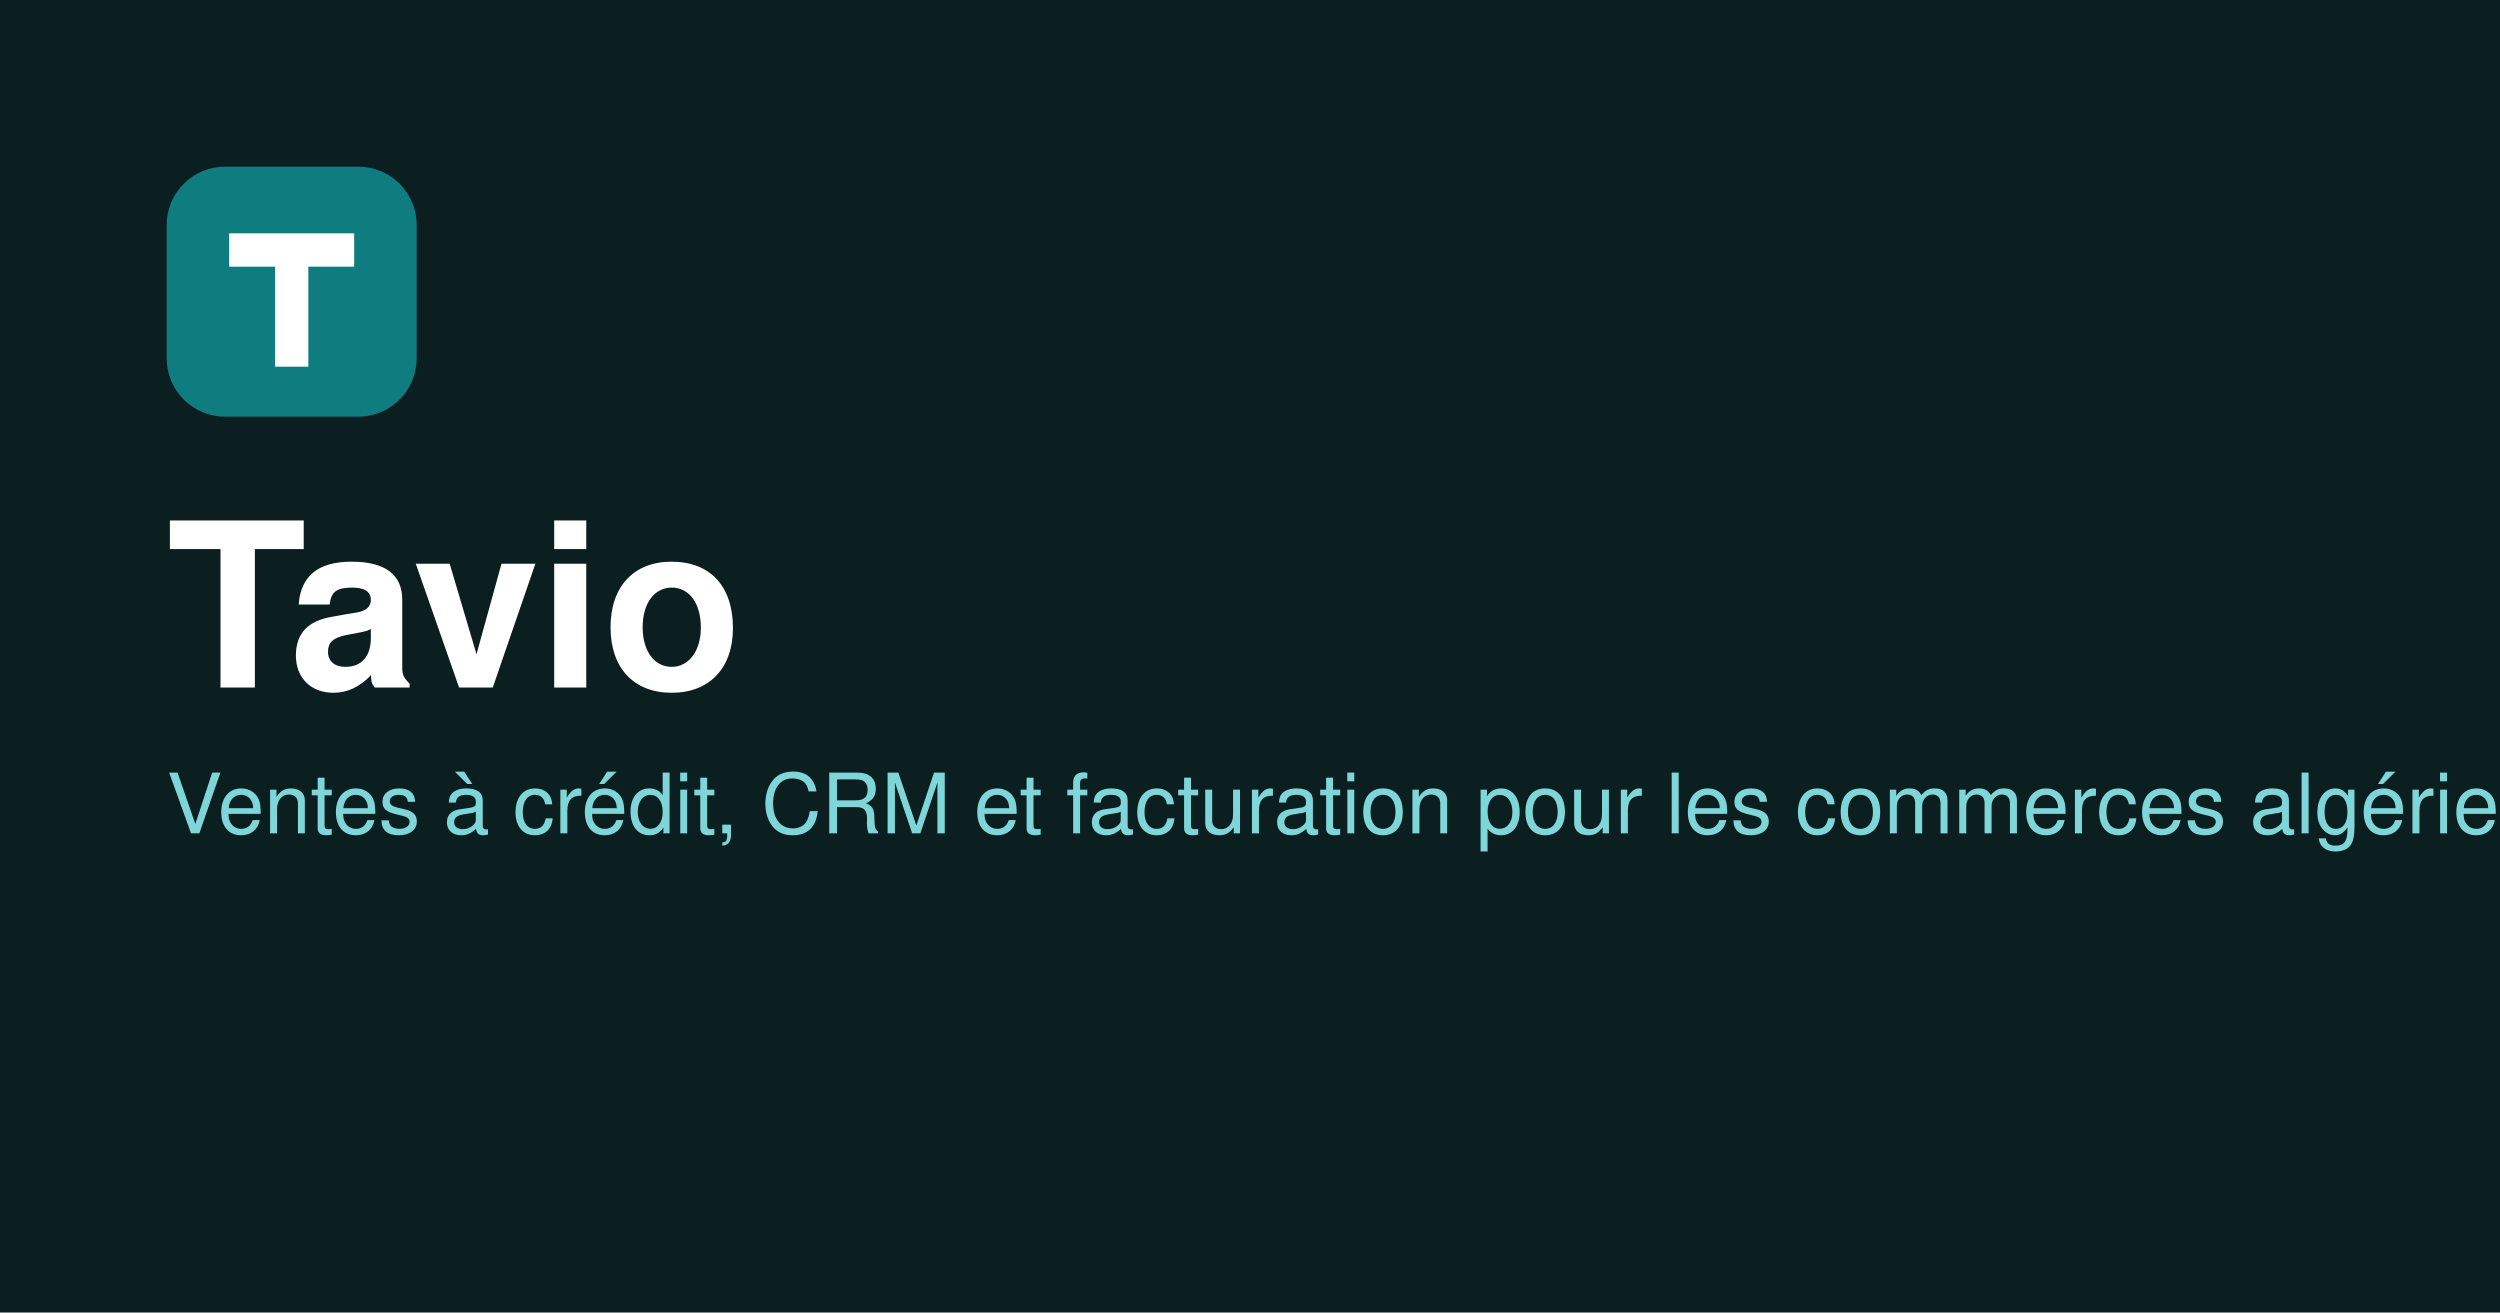
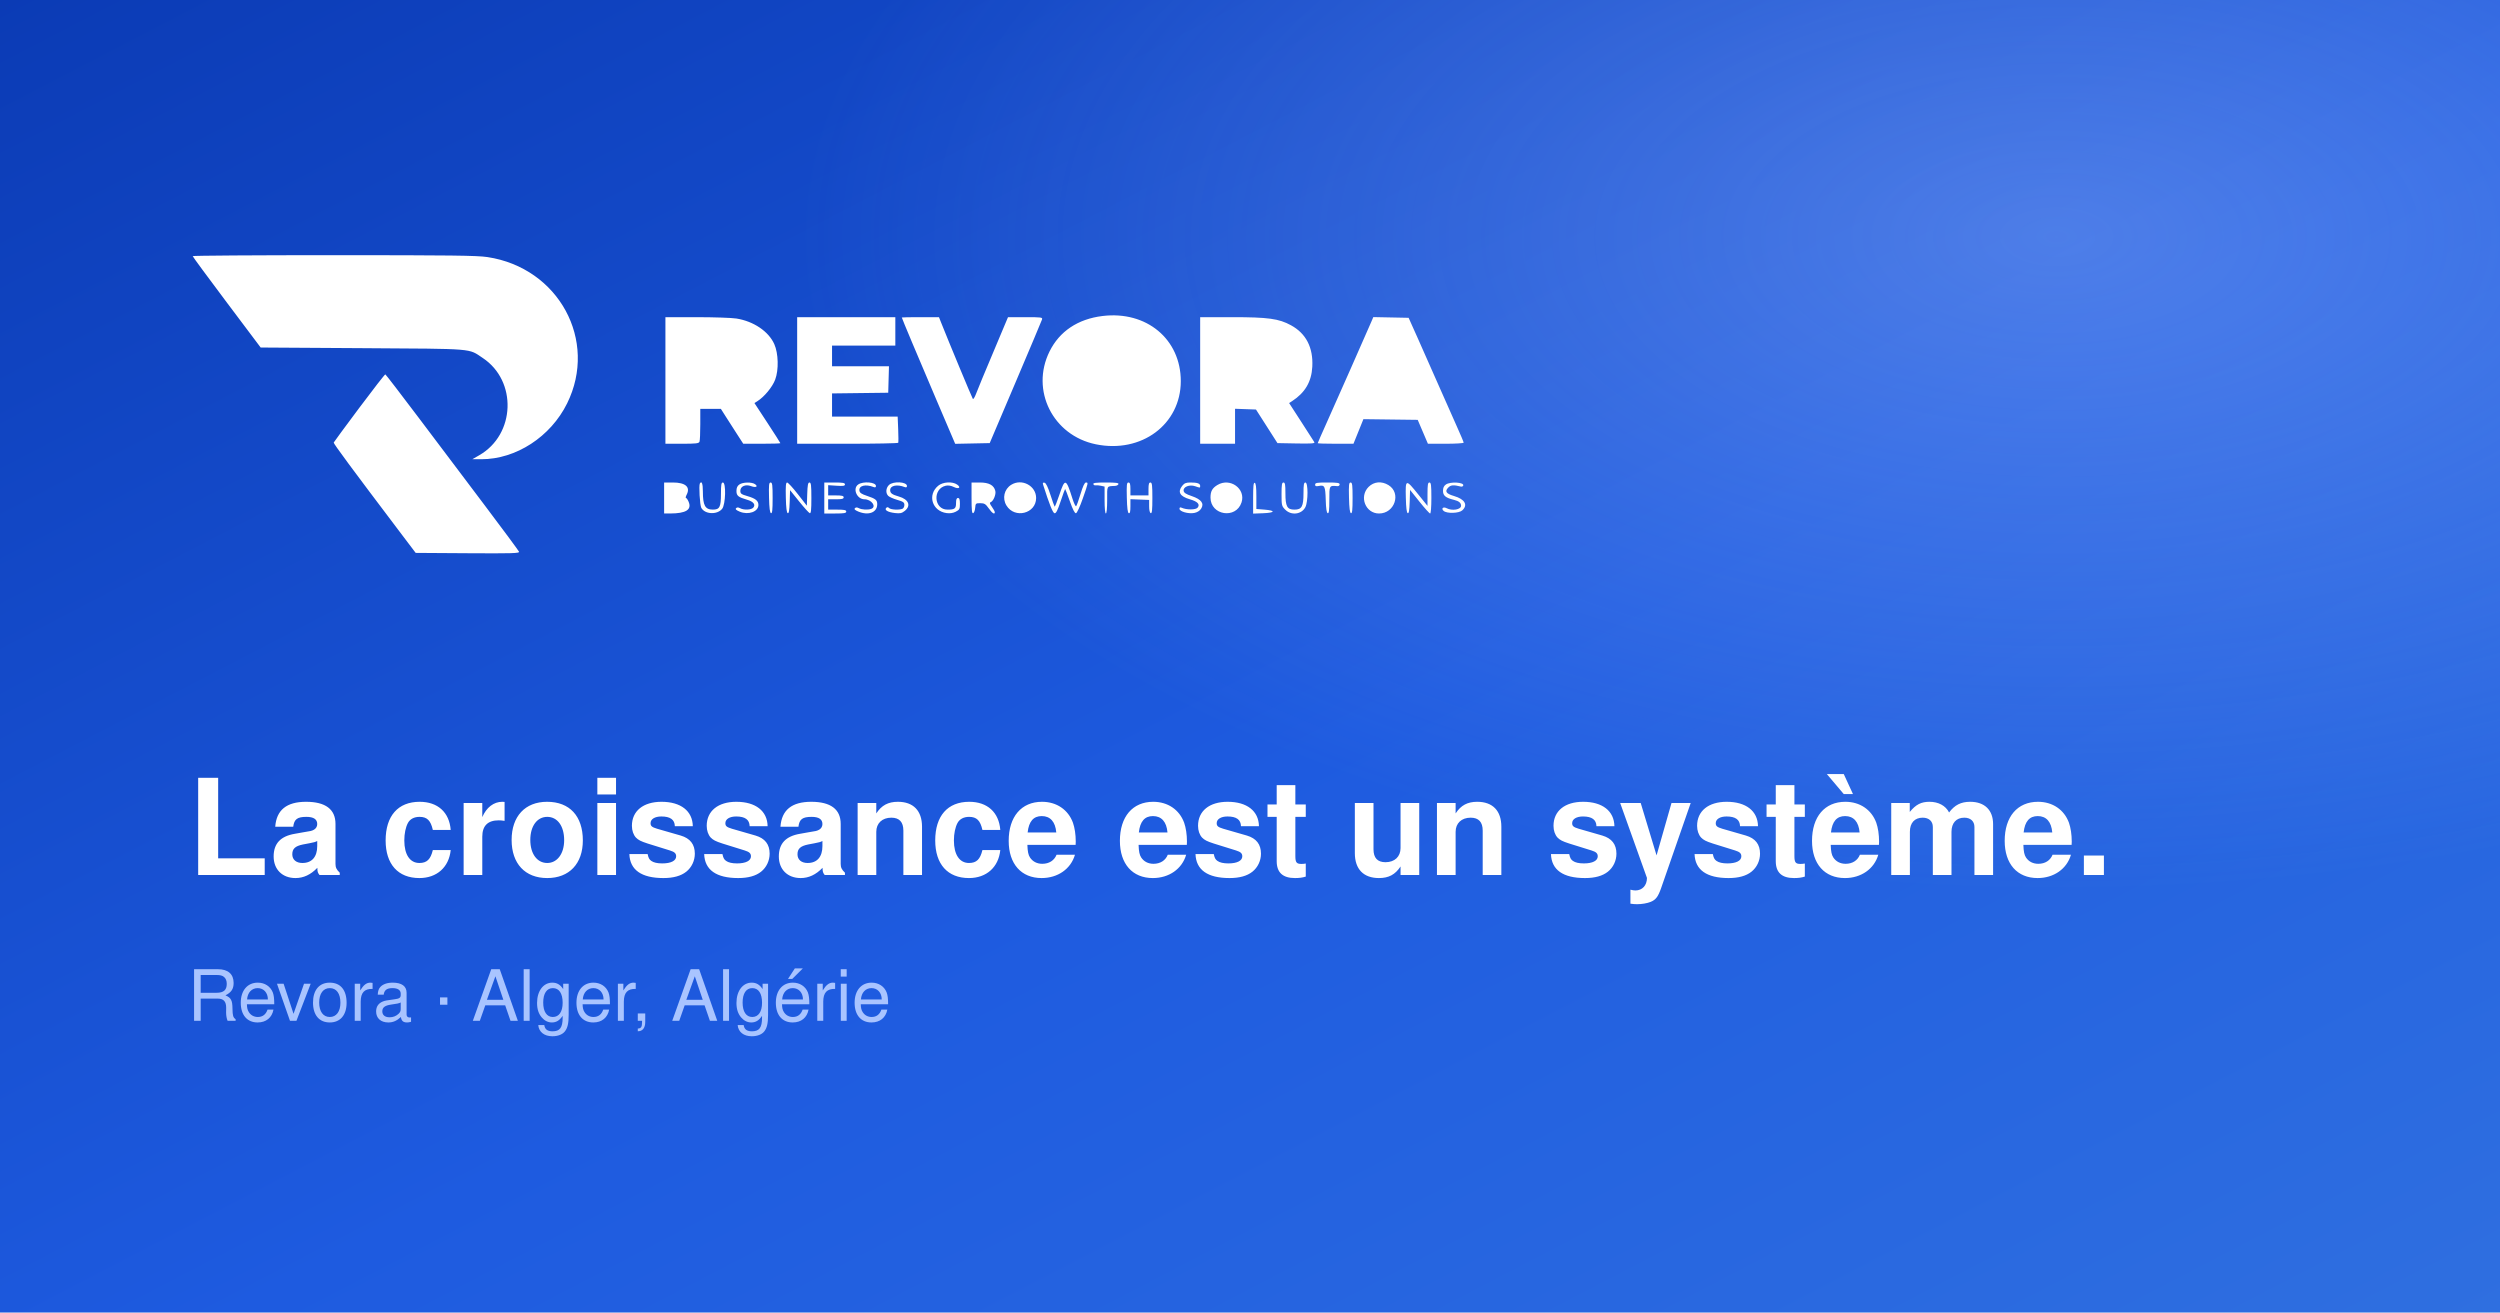
<svg xmlns="http://www.w3.org/2000/svg" width="1200" height="630" viewBox="0 0 1200 630">
-   <rect width="1200" height="630" fill="#0b1f21" />
-   <rect x="80" y="80" width="120" height="120" rx="28" fill="#0f7c80" />
-   <path d="M110 112h60v16H148v48h-16v-48h-22z" fill="#ffffff" />
-   <text x="80" y="330" font-family="Helvetica, Arial, sans-serif" font-size="110" font-weight="700" fill="#ffffff">Tavio</text>
-   <text x="80" y="400" font-family="Helvetica, Arial, sans-serif" font-size="40" fill="#7fd6d9">Ventes à crédit, CRM et facturation pour les commerces algériens</text>
+   <defs>
+     <linearGradient id="g" x1="0" y1="0" x2="1" y2="1">
+       <stop offset="0" stop-color="#0B3BB5" />
+       <stop offset="0.55" stop-color="#1E5BE0" />
+       <stop offset="1" stop-color="#2F6FE0" />
+     </linearGradient>
+     <radialGradient id="h" cx="0.82" cy="0.18" r="0.5">
+       <stop offset="0" stop-color="#A9C4FF" stop-opacity="0.35" />
+       <stop offset="1" stop-color="#A9C4FF" stop-opacity="0" />
+     </radialGradient>
+   </defs>
+   <rect width="1200" height="630" fill="url(#g)" />
+   <rect width="1200" height="630" fill="url(#h)" />
+   <g transform="translate(90 120) scale(0.62)">
+     <path fill="#FFFFFF" d="M 4.017 4.750 C 4.027 5.162, 15.871 21.250, 30.337 40.500 L 56.640 75.500 135.570 76 C 223.387 76.556, 217.215 76.053, 228.557 83.582 C 255.365 101.376, 253.890 142.834, 225.878 158.897 L 220.500 161.981 227.500 161.984 C 254.374 161.993, 281.119 144.592, 293.872 118.801 C 317.977 70.052, 287.358 13.788, 232.199 5.474 C 224.144 4.260, 203.987 4.011, 113.250 4.006 C 53.162 4.003, 4.008 4.338, 4.017 4.750 M 708.388 51.101 C 689.291 53.437, 675.088 62.951, 667.364 78.579 C 652.511 108.631, 669.947 143.574, 703.208 150.415 C 738.510 157.675, 769 135.020, 769 101.529 C 769 69.014, 742.459 46.933, 708.388 51.101 M 370 101 L 370 150 382.893 150 C 393.727 150, 395.883 149.747, 396.393 148.418 C 396.727 147.548, 397 141.473, 397 134.918 L 397 123 404.969 123 L 412.939 123 416.590 128.750 C 418.599 131.912, 422.496 137.988, 425.250 142.250 L 430.259 150 444.629 150 C 452.533 150, 459 149.804, 459 149.565 C 459 149.326, 454.483 142.238, 448.963 133.815 L 438.926 118.500 441.213 117.052 C 446.585 113.650, 452.821 106.095, 454.976 100.377 C 457.823 92.826, 457.501 80.036, 454.284 72.851 C 449.877 63.011, 438.279 55.169, 425 53.052 C 421.425 52.482, 407.587 52.012, 394.250 52.008 L 370 52 370 101 M 472 101 L 472 150 510.941 150 C 532.359 150, 550.047 149.662, 550.248 149.250 C 550.449 148.838, 550.432 144.113, 550.210 138.750 L 549.807 129 524.403 129 L 499 129 499 120.020 L 499 111.039 520.750 110.770 L 542.500 110.500 542.785 100.250 L 543.070 90 521.035 90 L 499 90 499 82 L 499 74 523.500 74 L 548 74 548 63 L 548 52 510 52 L 472 52 472 101 M 553.005 52.250 C 553.017 52.809, 565.507 82.533, 579.490 115.277 L 594.341 150.054 607.704 149.777 L 621.066 149.500 641.017 102.589 C 651.990 76.787, 661.230 54.850, 661.551 53.839 C 662.098 52.116, 661.286 52, 648.686 52 L 635.236 52 629.447 65.750 C 615.346 99.241, 612.206 106.790, 610.504 111.296 C 609.508 113.934, 608.390 115.734, 608.019 115.296 C 607.457 114.632, 589.084 70.449, 583.465 56.250 L 581.783 52 567.391 52 C 559.476 52, 553.002 52.112, 553.005 52.250 M 784 101 L 784 150 797.500 150 L 811 150 811 136.460 L 811 122.919 819.105 123.210 L 827.210 123.500 835.521 136.500 L 843.832 149.500 858.492 149.777 C 870.170 149.998, 872.998 149.795, 872.398 148.777 C 871.983 148.075, 867.419 140.975, 862.256 133 L 852.868 118.500 855.175 117 C 865.241 110.455, 870.201 102.002, 870.813 90.350 C 871.589 75.550, 866.005 64.669, 854.366 58.303 C 844.891 53.120, 836.724 52, 808.412 52 L 784 52 784 101 M 916.651 55.222 C 913.326 63.008, 888.204 119.831, 881.902 133.820 C 878.106 142.246, 875 149.334, 875 149.570 C 875 149.807, 881.230 150, 888.843 150 L 902.687 150 906.534 140.481 L 910.381 130.961 931.399 131.231 L 952.417 131.500 956.370 140.750 L 960.322 150 974.161 150 C 981.773 150, 988 149.616, 988 149.146 C 988 148.676, 985.583 142.939, 982.629 136.396 C 979.676 129.853, 973.311 115.500, 968.486 104.500 C 963.661 93.500, 956.490 77.300, 952.550 68.500 L 945.386 52.500 931.718 52.222 L 918.050 51.944 916.651 55.222 M 709.500 73.875 C 690.503 78.802, 682.891 102.125, 694.878 118.673 C 707.007 135.417, 734.766 130.373, 740.581 110.368 C 744.758 96.001, 738.417 80.434, 726.324 75.366 C 722.252 73.660, 713.365 72.872, 709.500 73.875 M 397 88 L 397 102 406.250 101.994 C 417.370 101.988, 422.423 100.730, 426.098 97.056 C 432.075 91.079, 430.736 80.380, 423.500 76.293 C 420.010 74.321, 418.066 74.031, 408.250 74.016 L 397 74 397 88 M 811 88.005 L 811 102.216 822.250 101.816 C 834.947 101.366, 838.828 99.971, 842.040 94.701 C 845.608 88.851, 843.863 80.148, 838.386 76.471 C 836.019 74.882, 833.299 74.467, 823.250 74.164 L 811 73.794 811 88.005 M 930.140 82.111 C 929.251 84.433, 920.392 106.243, 919.320 108.750 C 918.909 109.712, 921.674 110, 931.315 110 L 943.844 110 937.940 95.351 C 934.693 87.295, 931.816 80.482, 931.546 80.213 C 931.277 79.943, 930.644 80.798, 930.140 82.111 M 133 122.184 C 122.275 136.537, 113.360 148.639, 113.188 149.077 C 112.905 149.798, 127.660 169.750, 163.786 217.500 L 176.648 234.500 216.935 234.761 C 251.203 234.984, 257.142 234.813, 256.684 233.618 C 256.387 232.845, 244.485 216.752, 230.234 197.856 C 215.984 178.960, 192.964 148.425, 179.079 130 C 165.194 111.575, 153.534 96.407, 153.167 96.294 C 152.800 96.181, 143.725 107.831, 133 122.184 M 369 192 L 369 204 373.750 203.989 C 385.914 203.961, 390.510 201.059, 387.998 194.994 C 387.315 193.347, 386.389 192, 385.938 192 C 385.487 192, 385.717 190.846, 386.449 189.436 C 389.522 183.512, 385.551 180, 375.777 180 L 369 180 369 192 M 396.668 180.750 C 395.763 182.259, 396.662 197.562, 397.776 199.613 C 400.551 204.722, 410.166 205.147, 413.957 200.328 C 416.615 196.949, 417.068 180, 414.500 180 C 413.279 180, 413 181.659, 413 188.929 C 413 199.037, 411.966 201.010, 406.679 200.985 C 400.742 200.956, 399 197.768, 399 186.935 C 399 180.844, 398.078 178.399, 396.668 180.750 M 427.223 181.557 C 425.665 182.648, 425 184.133, 425 186.522 C 425 190.270, 426.298 191.345, 433.266 193.362 C 438.119 194.767, 439.981 197.113, 438.070 199.416 C 436.554 201.242, 430.833 201.516, 427.827 199.907 C 426.377 199.131, 425.475 199.125, 424.716 199.884 C 423.956 200.644, 424.771 201.424, 427.525 202.575 C 434.239 205.380, 442 202.614, 442 197.416 C 442 194.165, 439.778 192.368, 433.499 190.543 C 428.731 189.157, 428 188.613, 428 186.451 C 428 182.971, 431.998 181.183, 436.217 182.776 C 439.942 184.182, 442.061 183.249, 439.460 181.347 C 436.966 179.523, 429.954 179.643, 427.223 181.557 M 450.218 191.668 C 450.417 199.906, 450.868 203.459, 451.750 203.752 C 452.704 204.068, 453 201.305, 453 192.083 C 453 181.898, 452.759 180, 451.468 180 C 450.164 180, 449.978 181.733, 450.218 191.668 M 463.218 191.668 C 463.412 199.702, 463.877 203.462, 464.712 203.739 C 465.588 204.030, 466.003 201.620, 466.212 195.037 L 466.500 185.933 473.500 194.636 C 477.350 199.423, 481.063 203.526, 481.750 203.753 C 482.704 204.069, 483 201.304, 483 192.083 C 483 182.147, 482.740 180, 481.538 180 C 480.384 180, 480.014 181.899, 479.788 188.987 L 479.500 197.974 472.500 188.992 C 468.650 184.052, 464.923 180.008, 464.218 180.005 C 463.233 180.001, 463.002 182.698, 463.218 191.668 M 493 192 L 493 204 501.500 204 C 508.389 204, 510 203.716, 510 202.500 C 510 201.310, 508.556 201, 503 201 L 496 201 496 197 L 496 193 502 193 C 506.667 193, 508 192.667, 508 191.500 C 508 190.333, 506.667 190, 502 190 L 496 190 496 186.037 L 496 182.075 502.500 182.504 C 507.739 182.849, 509 182.648, 509 181.466 C 509 180.300, 507.362 180, 501 180 L 493 180 493 192 M 519.223 181.557 C 514.713 184.715, 518.236 193, 524.088 193 C 529.522 193, 533.675 198.760, 529.418 200.393 C 526.926 201.350, 522.061 201.103, 519.827 199.907 C 518.377 199.131, 517.475 199.125, 516.716 199.884 C 515.956 200.644, 516.703 201.396, 519.291 202.477 C 527.245 205.801, 533.948 203.244, 533.985 196.872 C 534.004 193.566, 532.795 192.576, 525.977 190.316 C 521.812 188.935, 520.426 187.977, 520.189 186.318 C 519.633 182.409, 524.906 181.083, 531.250 183.537 C 532.440 183.997, 533 183.734, 533 182.714 C 533 179.682, 523.087 178.850, 519.223 181.557 M 543 182 C 540.632 184.368, 540.400 188.257, 542.501 190.358 C 543.326 191.183, 546.476 192.578, 549.501 193.457 C 554.166 194.813, 555 195.415, 555 197.421 C 555 198.722, 554.288 200.059, 553.418 200.393 C 550.727 201.426, 544.462 201.062, 543.200 199.800 C 542.367 198.967, 541.681 198.919, 540.958 199.642 C 539.311 201.289, 542.170 202.997, 547.644 203.637 C 551.658 204.106, 552.977 203.828, 555.250 202.030 C 560.371 197.980, 558.362 193.040, 550.705 190.852 C 545.482 189.359, 544 188.267, 544 185.913 C 544 182.333, 549.264 181.221, 555.250 183.537 C 556.440 183.997, 557 183.734, 557 182.714 C 557 179.352, 546.199 178.801, 543 182 M 581.143 182.533 C 572.637 189.690, 576.495 202.184, 587.674 203.683 C 590.334 204.040, 592.734 203.672, 594.837 202.584 C 597.673 201.118, 598 200.486, 598 196.474 C 598 193.164, 597.610 192, 596.500 192 C 595.424 192, 595 193.099, 595 195.893 C 595 200.212, 593.978 201, 588.373 201 C 577.771 201, 576.670 184.769, 587.117 182.474 C 588.897 182.083, 591.192 182.448, 593.176 183.438 C 597.091 185.391, 599.205 183.957, 595.862 181.616 C 592.176 179.034, 584.751 179.497, 581.143 182.533 M 607 192.083 C 607 201.302, 607.296 204.069, 608.250 203.756 C 608.938 203.530, 609.640 201.693, 609.810 199.673 C 610.107 196.158, 610.279 196.001, 613.810 196.021 C 616.962 196.040, 617.910 196.622, 620.315 200.021 C 623.040 203.873, 625 205.102, 625 202.960 C 625 202.387, 623.987 200.523, 622.750 198.816 C 621.122 196.572, 620.852 195.590, 621.771 195.266 C 623.898 194.518, 626.094 189.223, 625.409 186.493 C 624.293 182.048, 620.495 180, 613.365 180 L 607 180 607 192.083 M 637.756 181.755 C 632.261 185.162, 630.620 192.224, 634.026 197.810 C 640.413 208.287, 657 204.092, 657 192 C 657 182.532, 645.972 176.660, 637.756 181.755 M 662.407 181.707 C 667.182 196.752, 669.896 203.542, 671.239 203.804 C 672.402 204.031, 673.608 201.679, 675.982 194.554 C 677.733 189.299, 679.300 185, 679.465 185 C 679.630 185, 681.272 189.288, 683.114 194.529 C 685.389 201.002, 686.912 203.968, 687.863 203.779 C 688.654 203.621, 690.927 198.718, 693.091 192.500 C 697.504 179.822, 697.469 180, 695.532 180 C 694.555 180, 693.183 182.922, 691.426 188.750 C 689.975 193.563, 688.437 197.876, 688.008 198.336 C 687.580 198.795, 686.259 196.095, 685.075 192.336 C 680.155 176.725, 679.331 176.499, 674.979 189.563 C 673.227 194.823, 671.580 198.913, 671.320 198.653 C 671.059 198.393, 669.569 194.202, 668.007 189.340 C 666.089 183.368, 664.623 180.389, 663.488 180.158 C 662.238 179.904, 661.961 180.301, 662.407 181.707 M 701.292 181.250 C 701.544 181.938, 702.321 182.366, 703.019 182.202 C 703.716 182.038, 705.573 182.187, 707.144 182.532 L 710 183.159 710 193.579 C 710 199.860, 710.397 204, 711 204 C 711.603 204, 712 199.833, 712 193.500 C 712 182.011, 711.432 183.014, 718.167 182.625 C 719.358 182.556, 720.521 181.938, 720.750 181.250 C 721.065 180.305, 718.689 180, 711 180 C 703.289 180, 700.944 180.302, 701.292 181.250 M 727.218 191.668 C 727.417 199.906, 727.868 203.459, 728.750 203.752 C 729.651 204.051, 730 202.596, 730 198.540 L 730 192.912 737.250 193.206 L 744.500 193.500 744.500 198.404 C 744.500 201.432, 744.978 203.473, 745.750 203.738 C 746.705 204.065, 747 201.312, 747 192.083 C 747 182.009, 746.751 180, 745.500 180 C 744.367 180, 744 181.222, 744 185 L 744 190 737 190 L 730 190 730 185 C 730 181.176, 729.640 180, 728.468 180 C 727.164 180, 726.978 181.733, 727.218 191.668 M 770.073 182.635 C 766.339 187.381, 768.293 190.763, 776.070 193.017 C 782.101 194.766, 784.108 196.960, 782 199.500 C 780.565 201.229, 773.541 201.269, 769.750 199.570 C 768.494 199.008, 768 199.228, 768 200.353 C 768 202.489, 774.872 204.434, 779.411 203.583 C 781.692 203.155, 783.633 201.963, 784.698 200.338 C 787.344 196.300, 784.948 193.045, 777.472 190.518 C 772.965 188.995, 771.426 187.983, 771.199 186.392 C 770.764 183.346, 775.777 181.378, 780.118 182.891 C 784.089 184.275, 784 184.282, 784 182.607 C 784 180.768, 781.789 180, 776.491 180 C 772.987 180, 771.744 180.511, 770.073 182.635 M 797.314 181.950 C 793.329 184.380, 791.999 186.818, 792.004 191.684 C 792.017 205.423, 811.697 208.539, 816.005 195.484 C 819.507 184.874, 807.170 175.940, 797.314 181.950 M 825 191.959 L 825 204.084 832.750 203.792 C 842.061 203.441, 842.689 201.712, 833.765 201 L 827.500 200.500 827.500 190.583 C 827.500 183.539, 827.138 180.546, 826.250 180.250 C 825.296 179.932, 825 182.703, 825 191.959 M 847 189.077 C 847 197.776, 847.122 198.276, 849.923 201.077 C 854.586 205.740, 862.540 204.724, 865.452 199.093 C 867.614 194.913, 867.651 180, 865.500 180 C 864.287 180, 864 181.586, 864 188.277 C 864 198.572, 862.664 201, 857 201 C 851.336 201, 850 198.572, 850 188.277 C 850 181.586, 849.713 180, 848.500 180 C 847.277 180, 847 181.675, 847 189.077 M 873 181.625 C 873 182.871, 873.652 183.120, 875.797 182.691 C 880.378 181.774, 880.900 182.814, 881.211 193.454 C 881.410 200.258, 881.890 203.467, 882.750 203.752 C 883.697 204.066, 884 201.604, 884 193.583 C 884 182.079, 883.874 182.295, 890.250 182.830 C 891.212 182.910, 892 182.307, 892 181.488 C 892 180.275, 890.244 180, 882.500 180 C 874.397 180, 873 180.239, 873 181.625 M 899.218 191.668 C 899.417 199.906, 899.868 203.459, 900.750 203.752 C 901.704 204.068, 902 201.305, 902 192.083 C 902 181.898, 901.759 180, 900.468 180 C 899.164 180, 898.978 181.733, 899.218 191.668 M 914.400 183.400 C 906.859 190.941, 911.982 204, 922.482 204 C 934.655 204, 939.900 188.178, 929.775 182.004 C 924.440 178.752, 918.510 179.290, 914.400 183.400 M 943.218 191.589 C 943.412 199.685, 943.877 203.462, 944.712 203.739 C 945.588 204.030, 946.003 201.600, 946.212 194.943 L 946.500 185.745 953.794 194.873 C 957.805 199.893, 961.518 204, 962.044 204 C 962.599 204, 963 198.968, 963 192 C 963 182, 962.750 180, 961.500 180 C 960.277 180, 960 181.673, 960 189.055 L 960 198.109 952.914 189.305 C 943.122 177.136, 942.872 177.195, 943.218 191.589 M 974.223 181.557 C 972.663 182.649, 972 184.133, 972 186.531 C 972 190.182, 974.119 191.906, 980.494 193.440 C 984.296 194.355, 986 195.771, 986 198.015 C 986 200.988, 979.046 202.165, 974.827 199.907 C 972.130 198.464, 970.303 200.177, 972.550 202.041 C 975.114 204.169, 984.364 203.882, 986.893 201.595 C 991.521 197.411, 988.949 192.913, 980.528 190.465 C 974.388 188.680, 973.162 186.838, 976.135 183.865 C 978.131 181.869, 980.142 181.723, 985.875 183.156 C 986.631 183.345, 987.437 182.995, 987.666 182.377 C 988.616 179.812, 977.668 179.144, 974.223 181.557 M 371.947 182.373 C 371.643 182.684, 371.582 184.549, 371.812 186.516 L 372.230 190.093 377.761 189.796 C 387.689 189.264, 387.338 183.212, 377.325 182.264 C 374.671 182.013, 372.251 182.062, 371.947 182.373 M 640.476 183.396 C 634.795 185.871, 633.391 192.934, 637.589 197.923 C 643.053 204.416, 654 200.657, 654 192.288 C 654 187.581, 652.436 185.080, 648.452 183.415 C 644.401 181.723, 644.316 181.723, 640.476 183.396 M 800.329 183.466 C 791.231 187.400, 794.087 201, 804.011 201 C 811.522 201, 815.698 194.380, 812.473 187.584 C 810.967 184.410, 809.917 183.692, 805 182.468 C 804.175 182.263, 802.073 182.712, 800.329 183.466 M 920 182.709 C 915.088 184.515, 912.684 189.271, 914.096 194.385 C 916.865 204.415, 932 202.804, 932 192.480 C 932 185.329, 926.050 180.485, 920 182.709 M 610 188.629 L 610 194.258 615.250 193.584 C 626.147 192.185, 625.645 183, 614.671 183 L 610 183 610 188.629 M 371.917 194.702 C 371.871 195.691, 371.720 197.531, 371.581 198.792 C 371.338 200.997, 371.573 201.073, 377.810 200.792 C 384.994 200.468, 387.512 198.628, 385.391 195.250 C 383.734 192.612, 372.036 192.136, 371.917 194.702" />
+   </g>
+   <text x="90" y="420" font-family="IBM Plex Sans, Helvetica, Arial, sans-serif" font-size="64" font-weight="700" fill="#FFFFFF">La croissance est un système.</text>
+   <text x="90" y="490" font-family="IBM Plex Sans, Helvetica, Arial, sans-serif" font-size="34" font-weight="400" fill="#A9C4FF">Revora · Alger, Algérie</text>
</svg>
